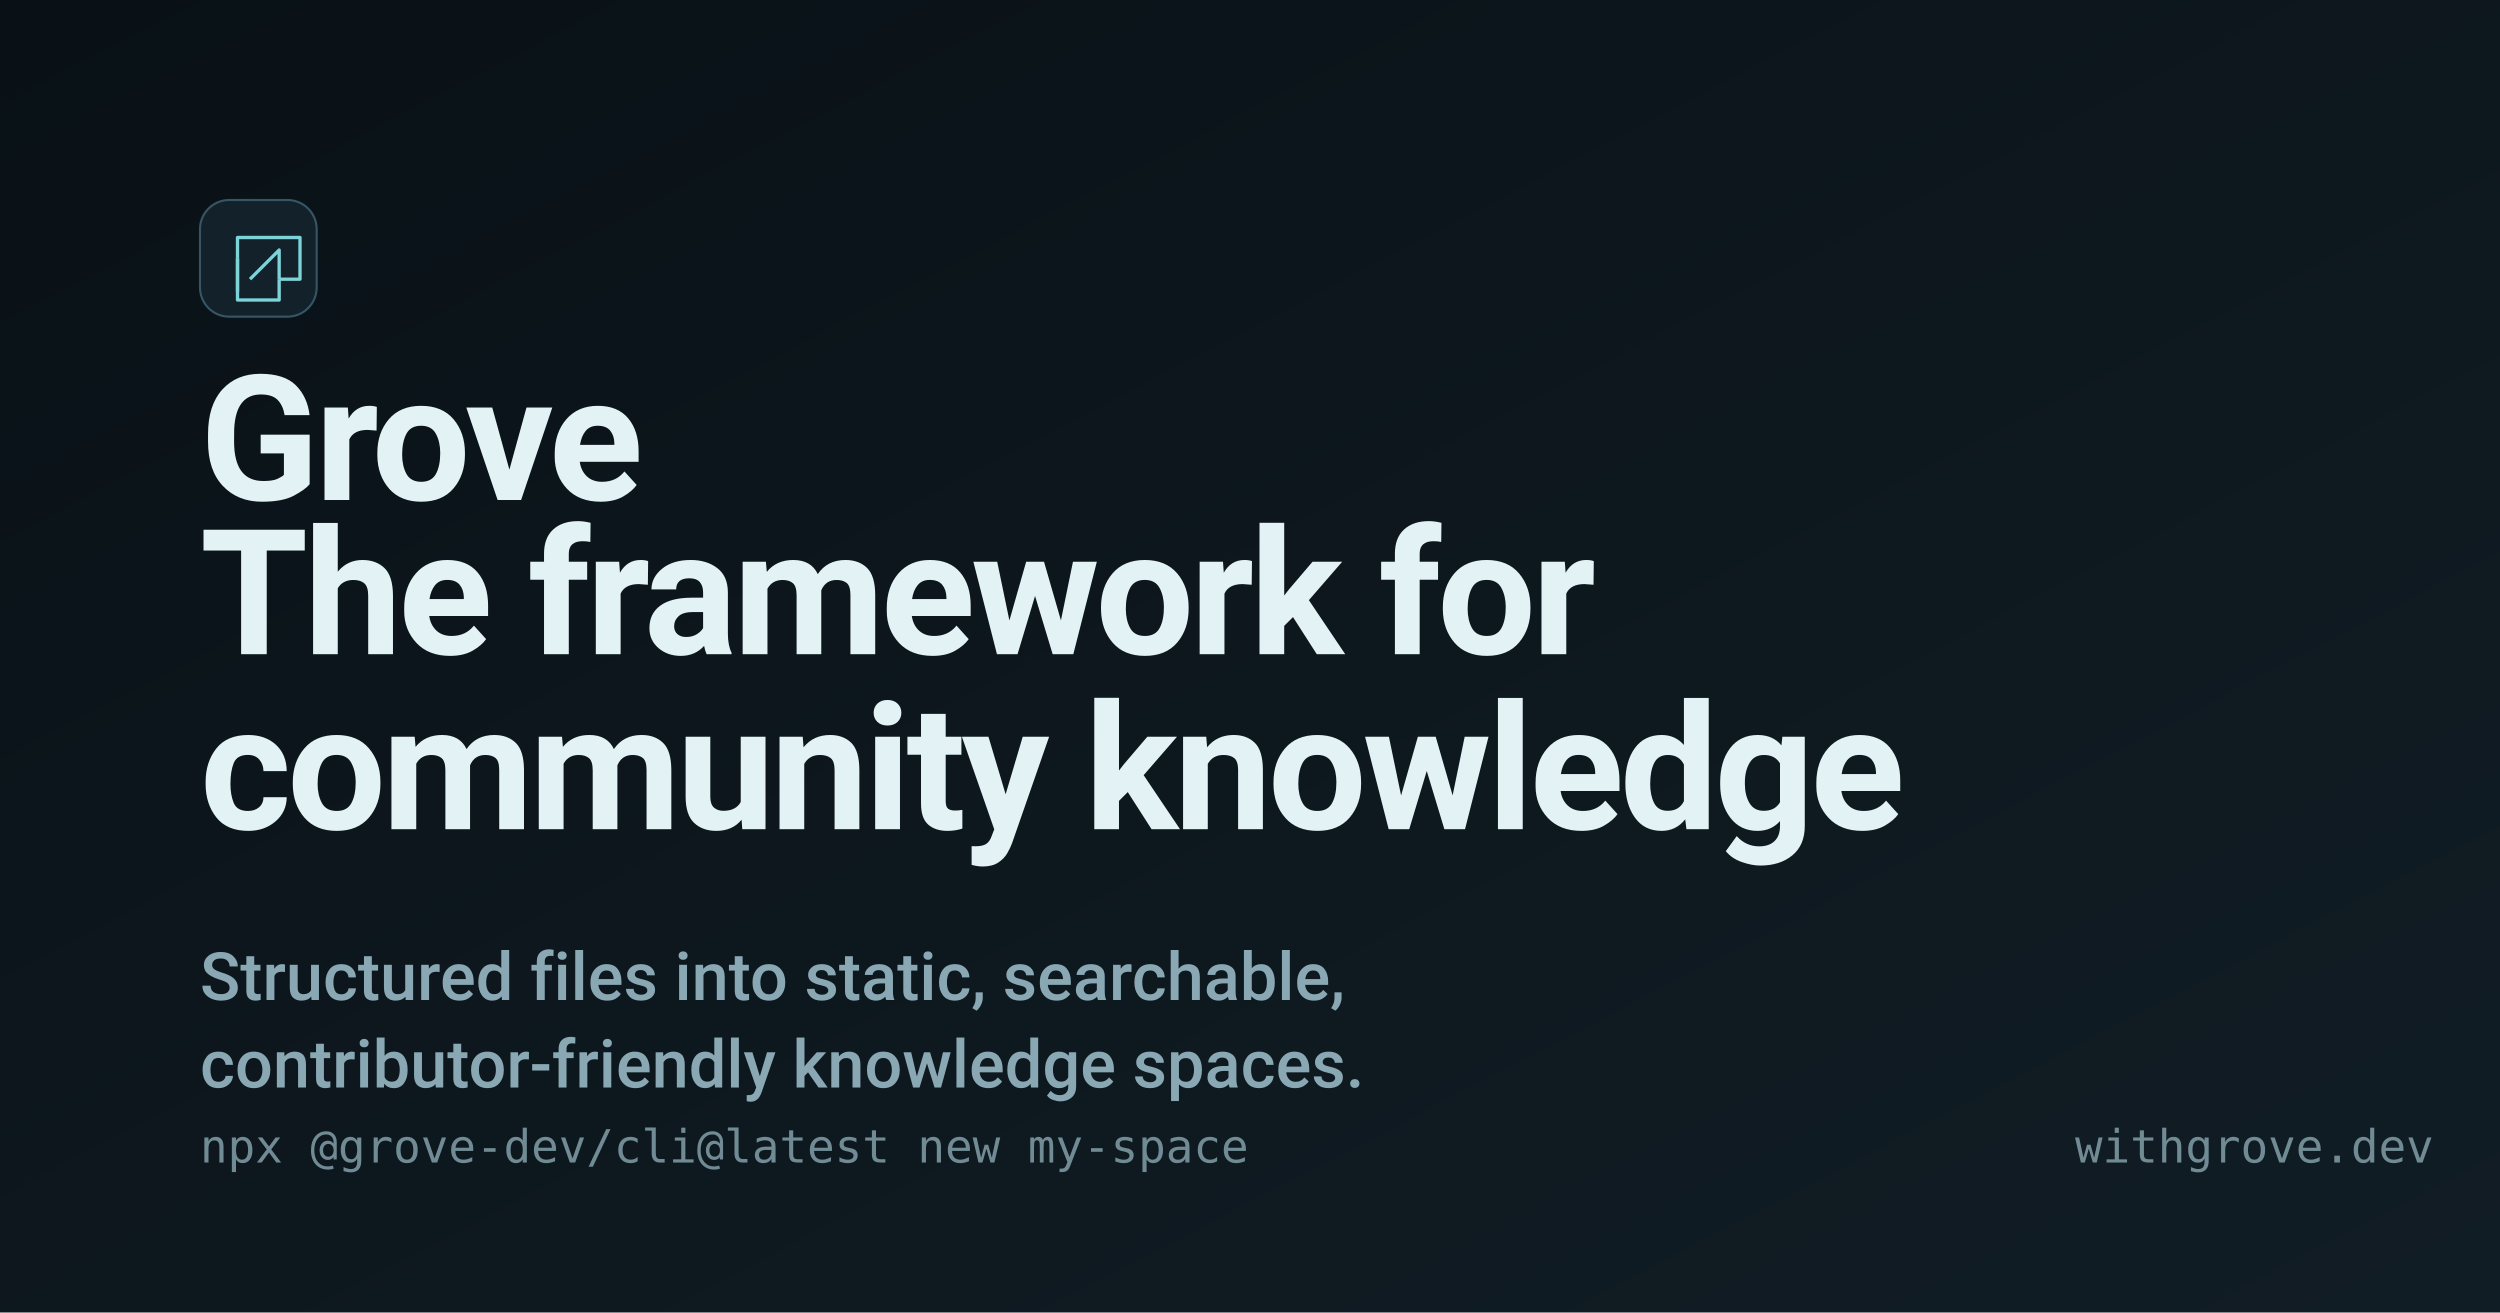
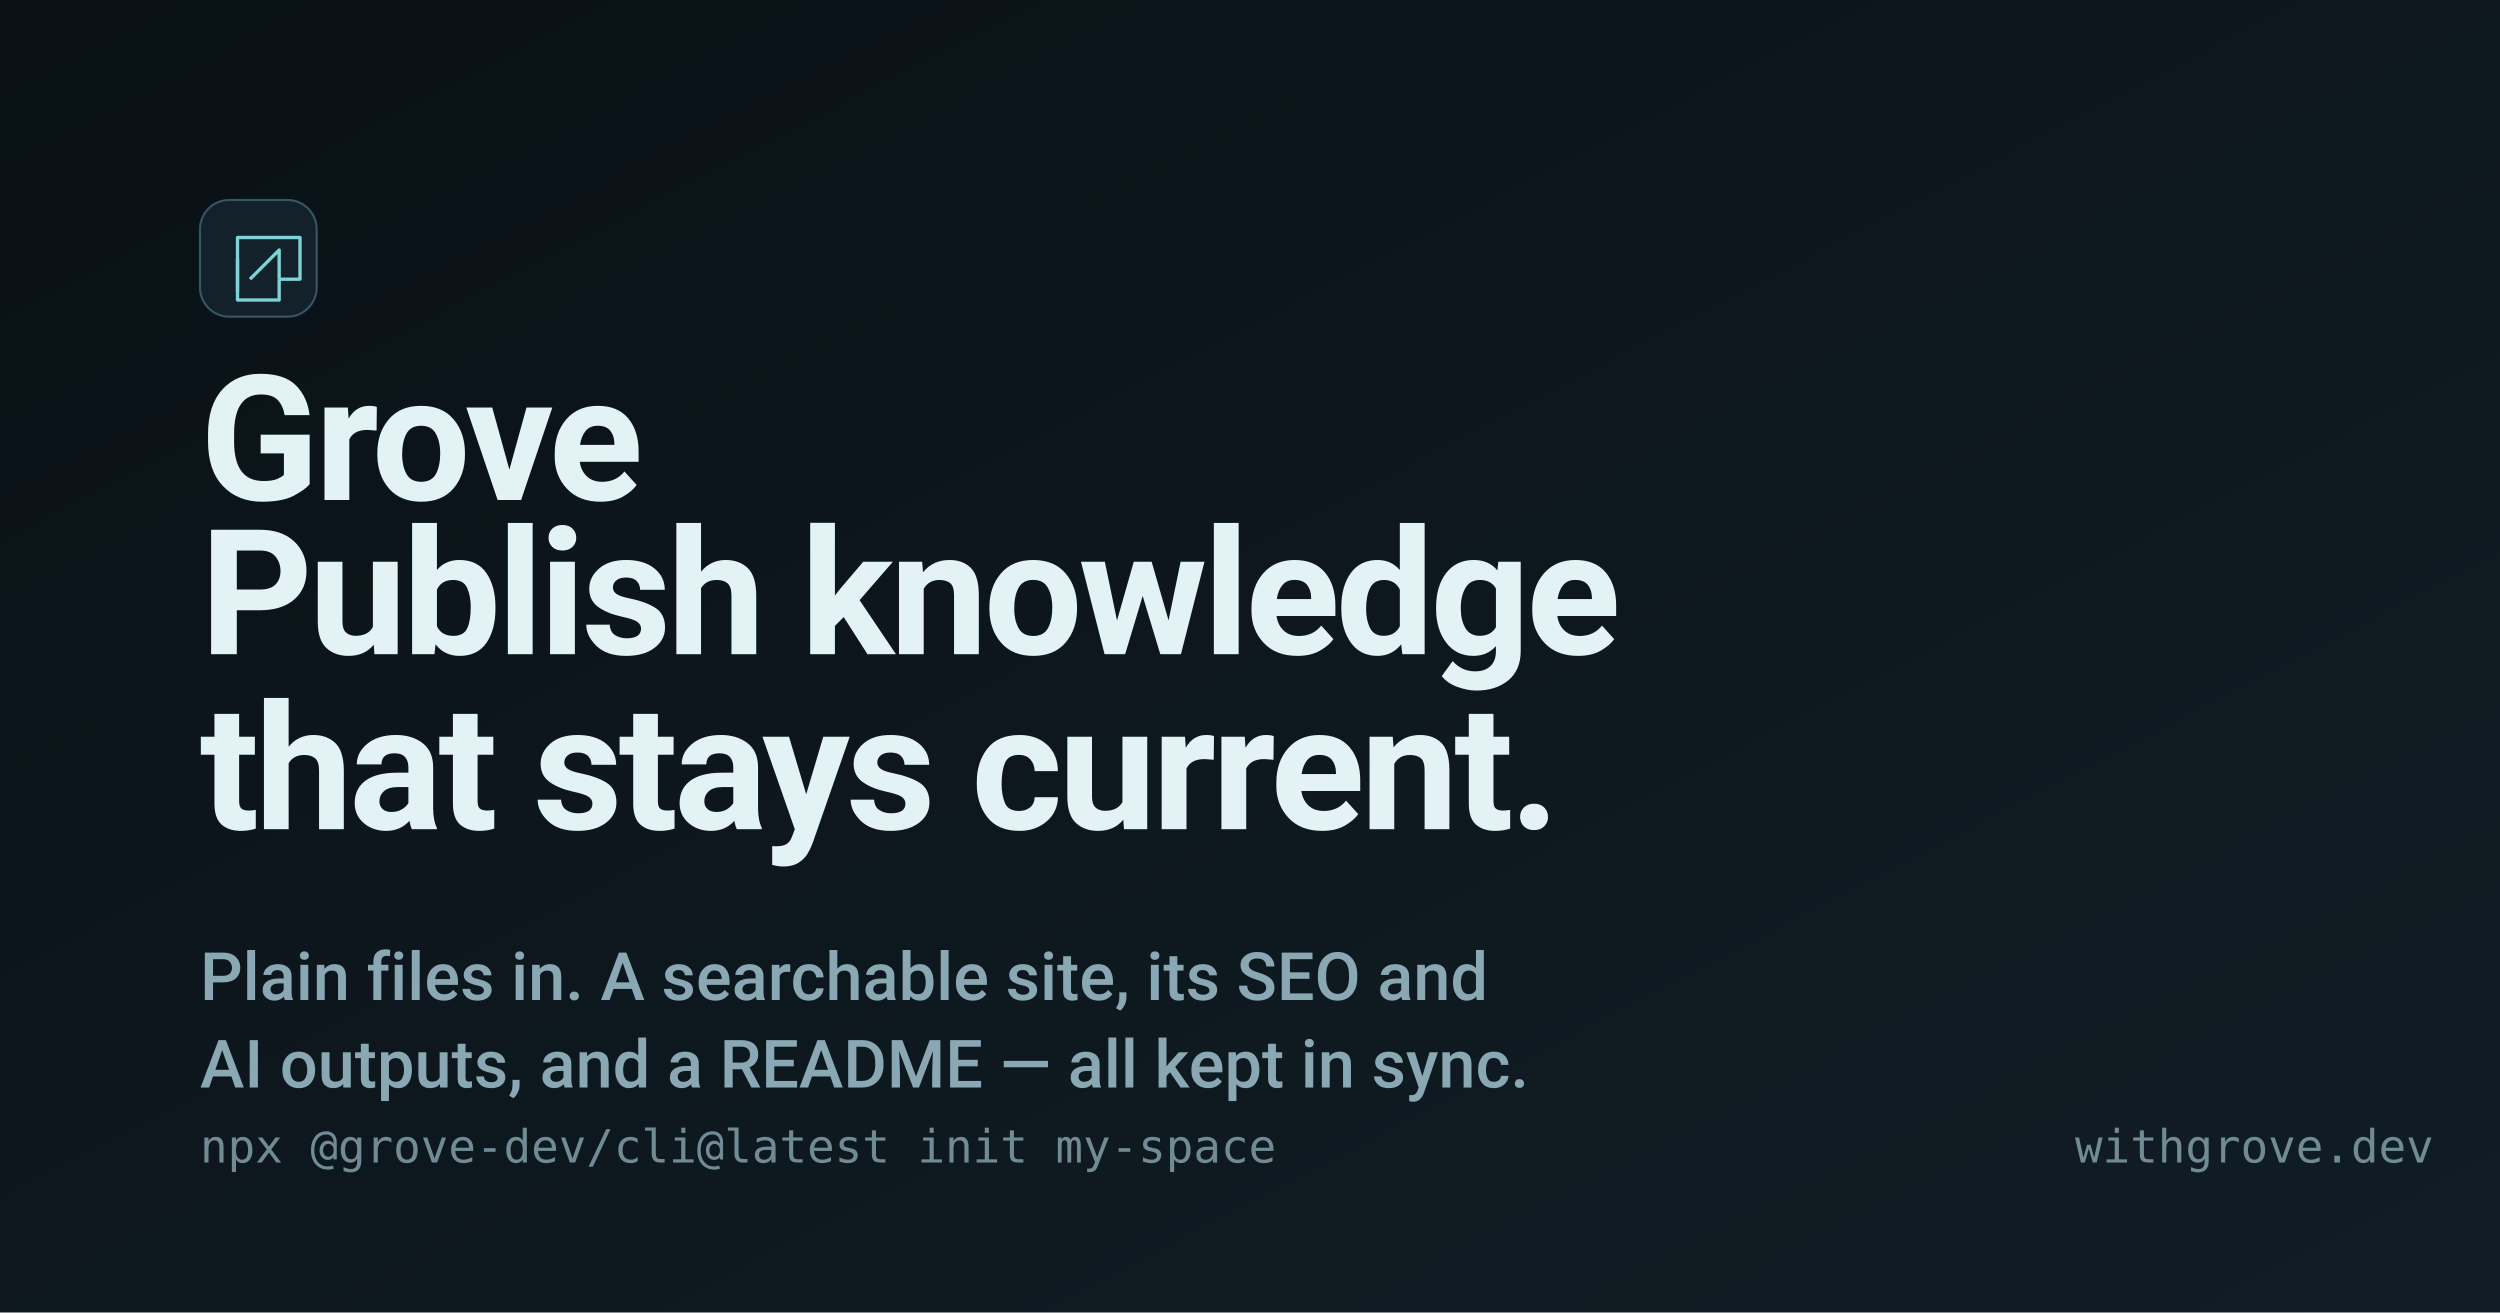
<svg xmlns="http://www.w3.org/2000/svg" width="1200" height="630" viewBox="0 0 1200 630">
  <defs>
    <linearGradient id="bg" x1="0" y1="0" x2="1" y2="1">
      <stop offset="0%" stop-color="#091116" />
      <stop offset="100%" stop-color="#111d25" />
    </linearGradient>
  </defs>
  <rect width="1200" height="630" fill="url(#bg)" />
  <g transform="translate(96, 96)">
    <rect width="56" height="56" rx="14" fill="#13212a" stroke="#365666" />
    <g transform="translate(8, 8)" stroke="#7dd3d8" stroke-width="1.6" fill="none" stroke-linejoin="round">
      <path d="M30 30 H40 V10 H10 V20" />
      <path d="M30 30 V16 L16 30" />
      <path d="M30 30 V40 H10 V20" />
      <path d="M10 20 V36" />
    </g>
  </g>
  <g transform="translate(96, 240)" fill="#e3f3f5" font-family="-apple-system, BlinkMacSystemFont, 'Segoe UI', Roboto, sans-serif">
    <text x="0" y="0" font-size="84" font-weight="700" letter-spacing="-2">Grove</text>
-     <text x="0" y="74" font-size="84" font-weight="700" letter-spacing="-2">The framework for</text>
-     <text x="0" y="158" font-size="84" font-weight="700" letter-spacing="-2">community knowledge</text>
-     <text x="0" y="240" font-size="32" font-weight="500" fill="#89a8b3">Structured files into static, searchable,</text>
-     <text x="0" y="282" font-size="32" font-weight="500" fill="#89a8b3">contributor-friendly knowledge spaces.</text>
+     <text x="0" y="74" font-size="84" font-weight="700" letter-spacing="-2">Publish knowledge</text>
+     <text x="0" y="158" font-size="84" font-weight="700" letter-spacing="-2">that stays current.</text>
+     <text x="0" y="240" font-size="32" font-weight="500" fill="#89a8b3">Plain files in. A searchable site, its SEO and</text>
+     <text x="0" y="282" font-size="32" font-weight="500" fill="#89a8b3">AI outputs, and a README — all kept in sync.</text>
  </g>
  <g transform="translate(96, 558)" fill="#718b95" font-family="ui-monospace, 'SF Mono', Menlo, monospace" font-size="22">
-     <text x="0" y="0">npx @grove-dev/cli@latest new my-space</text>
+     <text x="0" y="0">npx @grove-dev/cli@latest init my-space</text>
    <text x="900" y="0">withgrove.dev</text>
  </g>
</svg>
